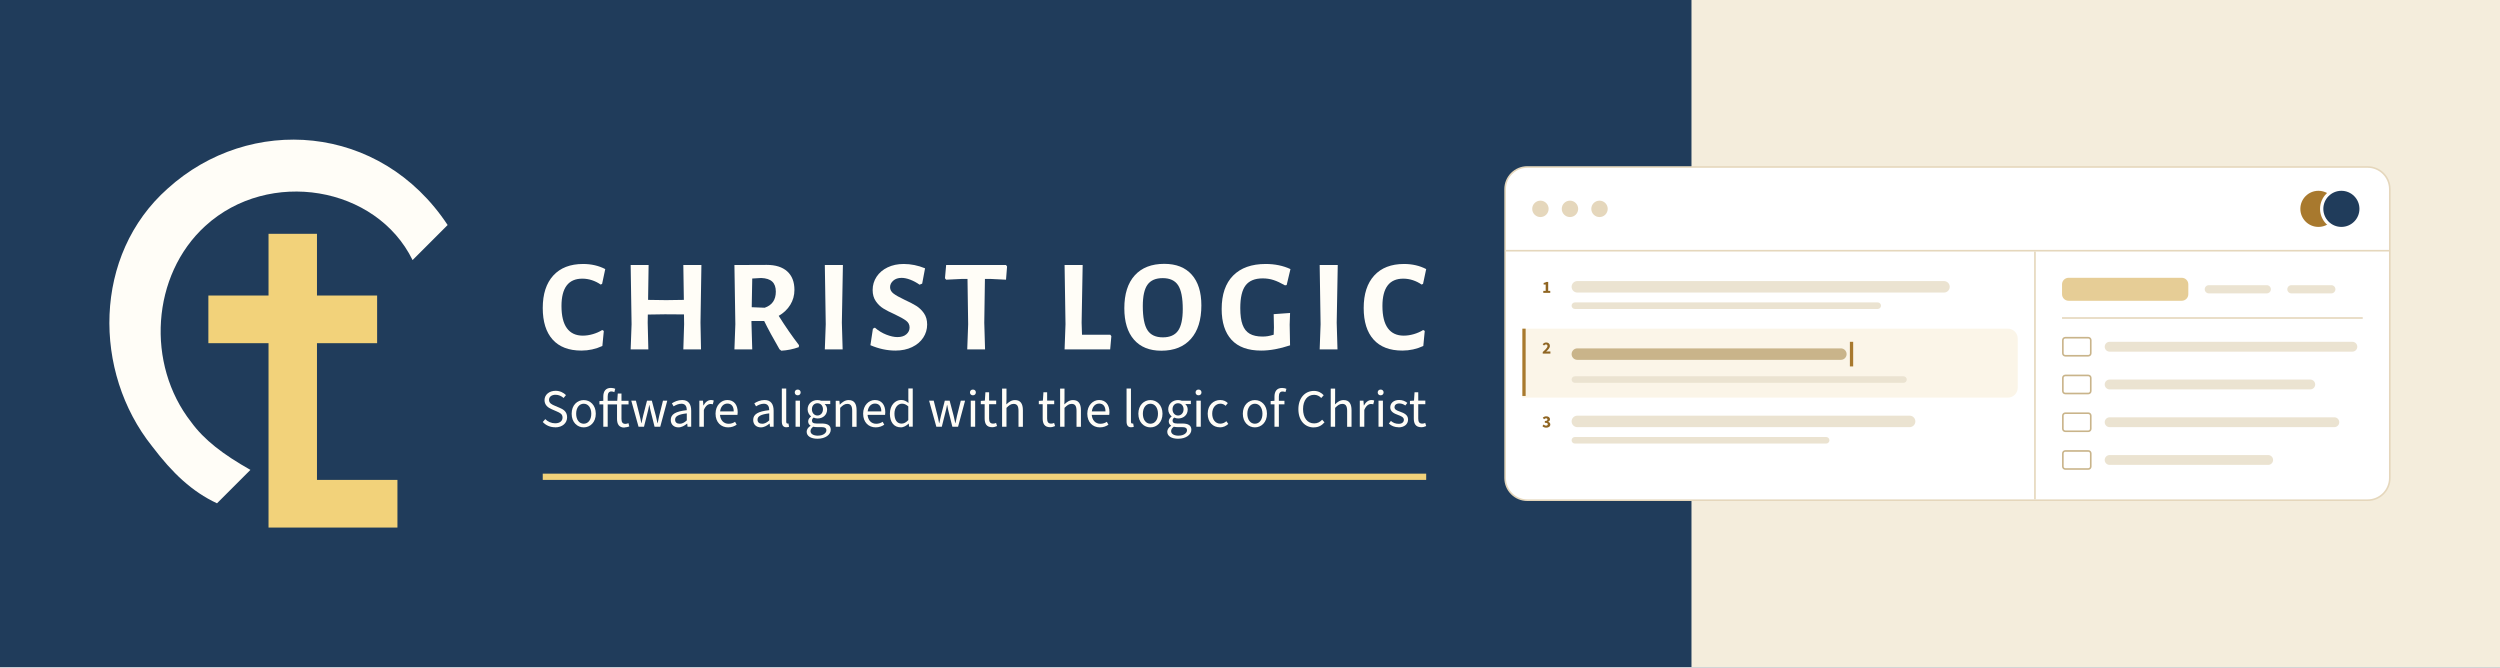
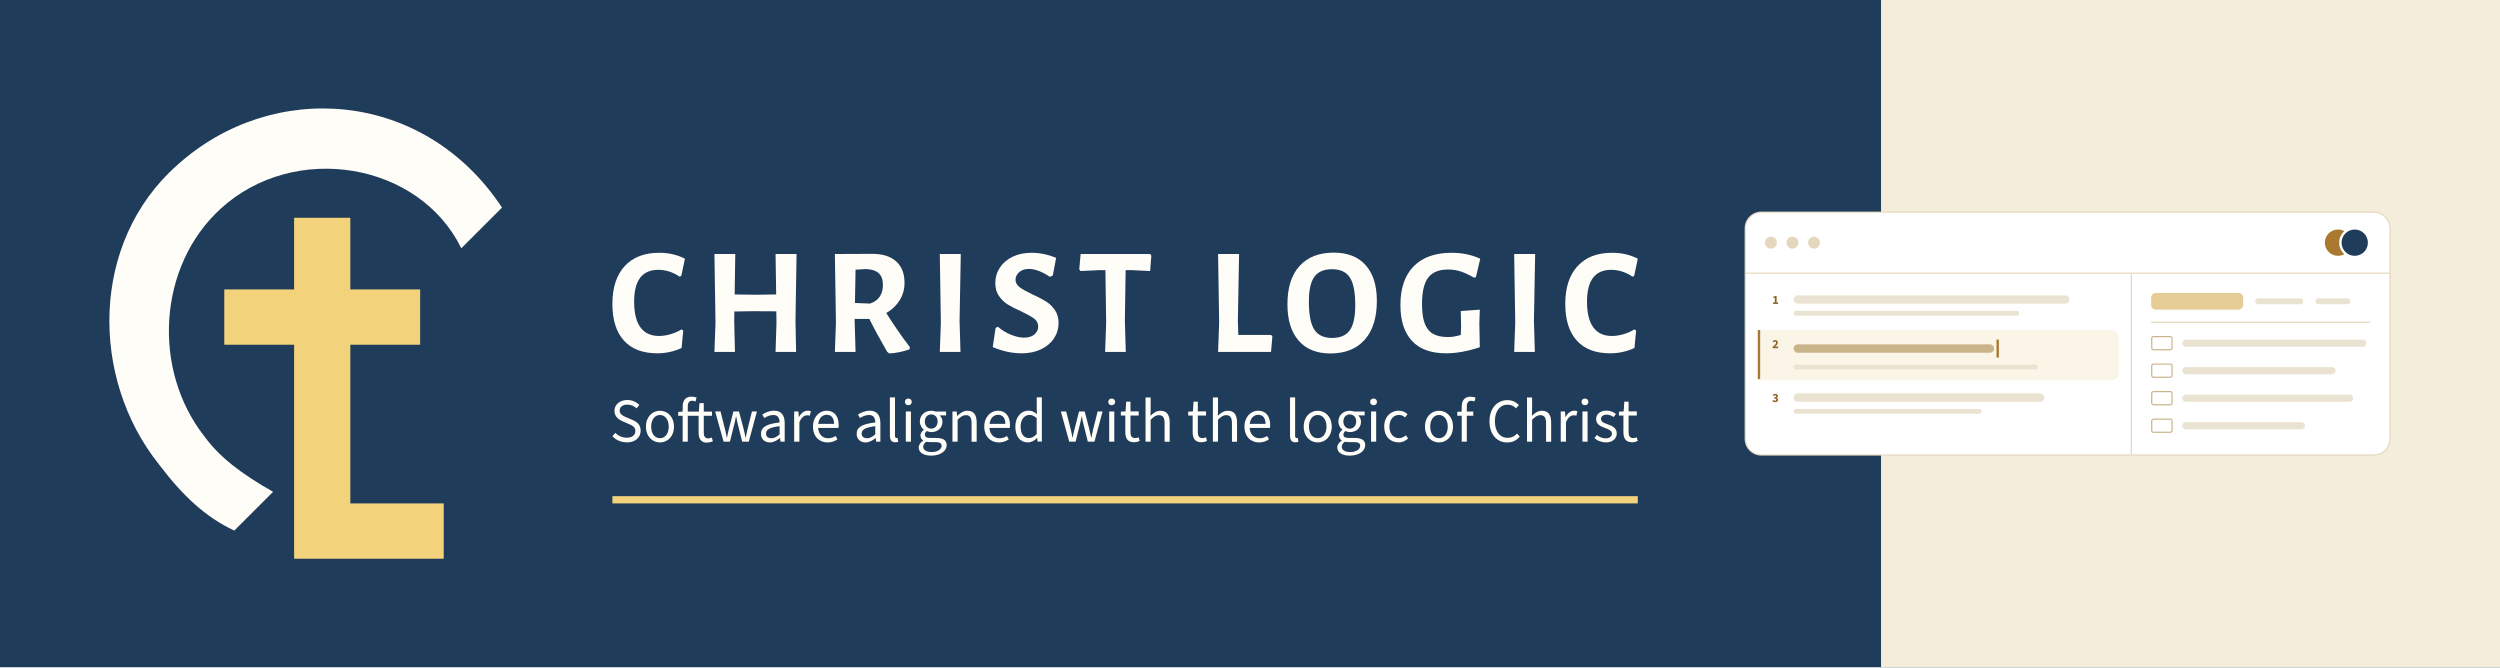
<svg xmlns="http://www.w3.org/2000/svg" width="1600" height="427" viewBox="0 0 1600 427" role="img" aria-label="Christ Logic: Software aligned with the logic of Christ">
  <rect width="1600" height="427" fill="#203C5B" />
-   <rect x="1082.549" width="517.451" height="427" fill="#F4EDDC" />
-   <g transform="translate(29.359 73.138) scale(0.5)">
+   <rect x="1203.866" width="396.134" height="427" fill="#F4EDDC" />
+   <g transform="translate(22.828 50.581) scale(0.580352)">
    <g transform="translate(20 0)">
      <path data-part="c" fill="#FFFDF7" d="M 494.257,141.743 C 407.938,11.134 240.859,0.181 136,95 C 40,180 40,330 116,425 C 142.113,459.469 167.135,483.028 199.044,497.956 L 241.821,455.179 C 206.765,435.368 182.61,416.839 166,394 C 108,320 115,206 184,143 C 265.572,68.522 403.047,91.874 449.377,186.623 Z" />
      <path data-part="cross" fill="#F2D27A" d="M 265,153 H 327 V 232 H 404 V 293 H 327 V 468 H 430 V 529 H 265 V 293 H 188 V 232 H 265 Z" />
    </g>
  </g>
-   <g fill="#FFFDF7" transform="translate(345.012 223.616) scale(0.08384992 -0.08384992)">
+   <g fill="#FFFDF7" transform="translate(389.207 225.242) scale(0.09732493 -0.09732493)">
    <path transform="translate(0.000 0.000)" d="M505 613 481 500 470 495Q440 516 404.0 528.0Q368 540 330 540Q171 540 171 331Q171 218 212.5 161.5Q254 105 334 105Q371 105 410.5 116.5Q450 128 482 148L494 141L483 26Q407 -9 323 -9Q179 -9 103.5 75.0Q28 159 28 316Q28 476 108.5 564.0Q189 652 336 652Q430 652 505 613Z" />
    <path transform="translate(617.000 0.000)" d="M615 204 619 0H484L490 192L489 267L344 268L213 266L212 204L217 0H82L89 192L82 644H219L215 378L353 376L488 378L484 644H622Z" />
    <path transform="translate(1413.000 0.000)" d="M571 32 569 17Q504 -6 436 -10L422 1Q350 125 305 217H208V204L214 0H78L85 192L78 644L325 645Q426 645 481.0 595.5Q536 546 536 454Q536 392 504.5 340.5Q473 289 416 256Q494 132 571 32ZM210 322 309 318Q394 347 394 441Q394 492 366.5 517.5Q339 543 282 545L214 541Z" />
    <path transform="translate(2103.000 0.000)" d="M208 204 214 0H78L85 192L78 644H216Z" />
    <path transform="translate(2498.000 0.000)" d="M448 619 426 502 406 494Q372 518 335.5 532.0Q299 546 269 546Q229 546 205.0 524.5Q181 503 181 475Q181 446 207.5 426.0Q234 406 291 379Q346 354 380.5 332.5Q415 311 439.5 276.0Q464 241 464 190Q464 135 434.0 89.5Q404 44 349.0 17.5Q294 -9 222 -9Q127 -9 31 32L50 158L65 166Q105 131 152.5 112.5Q200 94 237 94Q281 94 305.5 115.5Q330 137 330 167Q330 199 303.5 219.0Q277 239 218 267Q164 291 130.0 312.0Q96 333 72.0 368.0Q48 403 48 453Q48 509 78.0 554.5Q108 600 162.0 626.0Q216 652 285 652Q367 652 448 619Z" />
    <path transform="translate(3083.000 0.000)" d="M489 633 481 532 360 538H320L315 204L321 0H185L192 192L187 538H147L24 532L15 543L24 644H481Z" />
    <path transform="translate(3937.000 0.000)" d="M431 101 422 0H74L81 192L74 644H212L204 204L207 112H423Z" />
    <path transform="translate(4439.000 0.000)" d="M616 336Q616 170 536.0 80.0Q456 -10 310 -10Q175 -10 101.5 74.5Q28 159 28 314Q28 477 107.5 565.0Q187 653 333 653Q469 653 542.5 570.5Q616 488 616 336ZM169 331Q169 202 204.5 147.0Q240 92 322 92Q402 92 438.0 142.5Q474 193 474 308Q474 435 438.5 489.5Q403 544 321 544Q241 544 205.0 494.0Q169 444 169 331Z" />
    <path transform="translate(5182.000 0.000)" d="M553 613 524 491 511 489Q462 517 423.5 529.5Q385 542 341 542Q252 542 211.0 489.0Q170 436 170 315Q170 235 187.5 188.0Q205 141 242.0 119.5Q279 98 340 98Q361 98 379.5 101.0Q398 104 425 112L427 167L425 269L550 278L547 188L550 31Q430 -9 329 -9Q179 -9 103.5 73.0Q28 155 28 308Q28 475 115.5 563.5Q203 652 364 652Q469 652 553 613Z" />
    <path transform="translate(5880.000 0.000)" d="M208 204 214 0H78L85 192L78 644H216Z" />
    <path transform="translate(6266.000 0.000)" d="M505 613 481 500 470 495Q440 516 404.0 528.0Q368 540 330 540Q171 540 171 331Q171 218 212.5 161.5Q254 105 334 105Q371 105 410.5 116.5Q450 128 482 148L494 141L483 26Q407 -9 323 -9Q179 -9 103.5 75.0Q28 159 28 316Q28 476 108.5 564.0Q189 652 336 652Q430 652 505 613Z" />
  </g>
-   <g fill="#FFFDF7" transform="translate(345.952 273.106) scale(0.03432283 -0.03432283)">
+   <g fill="#FFFDF7" transform="translate(390.299 282.684) scale(0.03983865 -0.03983865)">
    <path transform="translate(0.000 0.000)" d="M272 -12C411 -12 495 71 495 175C495 273 438 318 360 351L266 391C215 413 158 437 158 500C158 559 207 596 281 596C339 596 389 572 430 536L474 590C428 636 360 670 281 670C160 670 74 596 74 496C74 401 144 354 206 327L300 286C362 259 410 238 410 171C410 107 359 64 273 64C203 64 135 93 88 142L41 88C98 27 177 -10 271 -10Z" />
    <path transform="translate(534.000 0.000)" d="M271 -12C390 -12 496 81 496 242C496 404 390 497 271 497C152 497 46 404 46 242C46 81 152 -12 271 -12ZM271 56C187 56 130 131 130 242C130 353 187 429 271 429C355 429 412 353 412 242C412 131 355 56 271 56Z" />
    <path transform="translate(1074.000 0.000)" d="M96 0H178V563C178 626 201 658 247 658C264 658 283 654 302 645L319 708C297 717 268 724 238 724C141 724 96 661 96 562V-1ZM491 -13C521 -13 554 -4 581 5L565 67C549 60 527 53 510 53C454 53 435 87 435 146V416H567V483H435V619H366L356 483H96L24 478V416H352V147C352 50 387 -16 490 -16Z" />
    <path transform="translate(1668.000 0.000)" d="M159 0H261L326 260C338 305 348 347 358 404H362C372 347 381 305 393 260L458 0H564L695 486H615L545 205C534 161 526 119 516 67H512C502 119 492 161 481 205L407 486H317L245 205C234 161 224 119 214 67H210C202 119 192 161 181 205L110 486H24L159 0Z" />
    <path transform="translate(2377.000 0.000)" d="M194 -12C254 -12 307 19 355 58H358L364 0H432V298C432 420 381 498 263 498C185 498 117 466 72 436L104 380C143 404 194 429 250 429C329 429 350 370 350 309C143 286 51 235 51 126C51 38 113 -12 194 -12ZM217 56C170 56 132 77 132 131C132 193 187 230 350 249V118C303 76 263 55 216 55Z" />
    <path transform="translate(2881.000 0.000)" d="M82 0H164V312C197 394 246 424 287 424C306 424 317 422 331 418L349 488C334 495 319 498 297 498C241 498 191 459 158 397H155L148 486H80V0Z" />
    <path transform="translate(3218.000 0.000)" d="M279 -12C345 -12 397 9 439 38L409 92C375 69 335 55 288 55C200 55 127 120 127 244C127 380 199 432 266 432C341 432 384 380 384 286H104V221H454C457 237 458 253 458 270C458 408 389 498 264 498C152 498 45 401 45 243C45 82 148 -12 279 -12Z" />
    <path transform="translate(3914.000 0.000)" d="M194 -12C254 -12 307 19 355 58H358L364 0H432V298C432 420 381 498 263 498C185 498 117 466 72 436L104 380C143 404 194 429 250 429C329 429 350 370 350 309C143 286 51 235 51 126C51 38 113 -12 194 -12ZM217 56C170 56 132 77 132 131C132 193 187 230 350 249V118C303 76 263 55 216 55Z" />
    <path transform="translate(4418.000 0.000)" d="M169 -9C189 -9 204 -6 216 -1L204 61C196 59 192 59 187 59C174 59 163 68 163 94V712H81V100C81 29 106 -10 168 -10Z" />
    <path transform="translate(4673.000 0.000)" d="M82 0H164V486H82V0ZM122 586C154 586 177 607 177 640C177 672 154 693 122 693C90 693 67 672 67 640C67 607 90 586 122 586Z" />
    <path transform="translate(4919.000 0.000)" d="M246 -224C396 -224 492 -146 492 -56C492 25 435 60 322 60H227C162 60 142 82 142 113C142 140 155 156 173 171C195 160 222 154 246 154C345 154 424 218 424 321C424 365 406 397 382 418V422H483V485H313C295 492 271 497 244 497C145 497 61 430 61 324C61 266 92 219 124 194V190C99 172 71 140 71 100C71 62 90 36 115 21V17C70 -12 43 -51 43 -93C43 -177 125 -224 244 -224ZM244 209C188 209 141 254 141 325C141 396 187 438 244 438C301 438 347 396 347 325C347 254 300 209 244 209ZM256 -167C168 -167 115 -134 115 -82C115 -54 130 -25 165 0C187 -5 210 -7 229 -7H313C377 -7 411 -22 411 -67C411 -118 350 -166 257 -166Z" />
    <path transform="translate(5423.000 0.000)" d="M82 0H164V352C213 401 247 426 297 426C361 426 388 387 388 296V-1H470V307C470 431 424 497 322 497C255 497 205 460 159 414H156L149 484H81V-2Z" />
    <path transform="translate(5970.000 0.000)" d="M279 -12C345 -12 397 9 439 38L409 92C375 69 335 55 288 55C200 55 127 120 127 244C127 380 199 432 266 432C341 432 384 380 384 286H104V221H454C457 237 458 253 458 270C458 408 389 498 264 498C152 498 45 401 45 243C45 82 148 -12 279 -12Z" />
    <path transform="translate(6466.000 0.000)" d="M248 -12C306 -12 358 20 396 58H399L406 1H474V713H392V526L395 443C352 478 315 499 258 499C147 499 48 401 48 243C48 81 127 -11 248 -11ZM266 58C181 58 133 127 133 244C133 355 195 430 273 430C313 430 350 416 391 379V124C350 80 311 58 266 58Z" />
    <path transform="translate(7221.000 0.000)" d="M159 0H261L326 260C338 305 348 347 358 404H362C372 347 381 305 393 260L458 0H564L695 486H615L545 205C534 161 526 119 516 67H512C502 119 492 161 481 205L407 486H317L245 205C234 161 224 119 214 67H210C202 119 192 161 181 205L110 486H24L159 0Z" />
    <path transform="translate(7940.000 0.000)" d="M82 0H164V486H82V0ZM122 586C154 586 177 607 177 640C177 672 154 693 122 693C90 693 67 672 67 640C67 607 90 586 122 586Z" />
    <path transform="translate(8186.000 0.000)" d="M235 -9C268 -9 300 0 326 13L308 71C289 61 270 58 253 58C197 58 178 92 178 152V420H310V487H178V643H109L99 487L23 482V420H95V154C95 57 130 -9 234 -9Z" />
    <path transform="translate(8524.000 0.000)" d="M82 0H164V352C213 401 247 426 297 426C361 426 388 387 388 296V-1H470V307C470 431 424 497 322 497C255 497 206 460 161 416L164 516V711H82V-1Z" />
    <path transform="translate(9268.000 0.000)" d="M235 -9C268 -9 300 0 326 13L308 71C289 61 270 58 253 58C197 58 178 92 178 152V420H310V487H178V643H109L99 487L23 482V420H95V154C95 57 130 -9 234 -9Z" />
    <path transform="translate(9606.000 0.000)" d="M82 0H164V352C213 401 247 426 297 426C361 426 388 387 388 296V-1H470V307C470 431 424 497 322 497C255 497 206 460 161 416L164 516V711H82V-1Z" />
    <path transform="translate(10150.000 0.000)" d="M279 -12C345 -12 397 9 439 38L409 92C375 69 335 55 288 55C200 55 127 120 127 244C127 380 199 432 266 432C341 432 384 380 384 286H104V221H454C457 237 458 253 458 270C458 408 389 498 264 498C152 498 45 401 45 243C45 82 148 -12 279 -12Z" />
    <path transform="translate(10846.000 0.000)" d="M169 -9C189 -9 204 -6 216 -1L204 61C196 59 192 59 187 59C174 59 163 68 163 94V712H81V100C81 29 106 -10 168 -10Z" />
    <path transform="translate(11101.000 0.000)" d="M271 -12C390 -12 496 81 496 242C496 404 390 497 271 497C152 497 46 404 46 242C46 81 152 -12 271 -12ZM271 56C187 56 130 131 130 242C130 353 187 429 271 429C355 429 412 353 412 242C412 131 355 56 271 56Z" />
    <path transform="translate(11643.000 0.000)" d="M246 -224C396 -224 492 -146 492 -56C492 25 435 60 322 60H227C162 60 142 82 142 113C142 140 155 156 173 171C195 160 222 154 246 154C345 154 424 218 424 321C424 365 406 397 382 418V422H483V485H313C295 492 271 497 244 497C145 497 61 430 61 324C61 266 92 219 124 194V190C99 172 71 140 71 100C71 62 90 36 115 21V17C70 -12 43 -51 43 -93C43 -177 125 -224 244 -224ZM244 209C188 209 141 254 141 325C141 396 187 438 244 438C301 438 347 396 347 325C347 254 300 209 244 209ZM256 -167C168 -167 115 -134 115 -82C115 -54 130 -25 165 0C187 -5 210 -7 229 -7H313C377 -7 411 -22 411 -67C411 -118 350 -166 257 -166Z" />
    <path transform="translate(12147.000 0.000)" d="M82 0H164V486H82V0ZM122 586C154 586 177 607 177 640C177 672 154 693 122 693C90 693 67 672 67 640C67 607 90 586 122 586Z" />
    <path transform="translate(12393.000 0.000)" d="M275 -12C336 -12 390 13 431 52L395 103C366 76 326 57 282 57C192 57 131 132 131 243C131 355 196 430 283 430C325 430 356 414 381 390L422 441C388 474 344 498 280 498C156 498 47 405 47 243C47 82 146 -11 277 -11Z" />
    <path transform="translate(13049.000 0.000)" d="M271 -12C390 -12 496 81 496 242C496 404 390 497 271 497C152 497 46 404 46 242C46 81 152 -12 271 -12ZM271 56C187 56 130 131 130 242C130 353 187 429 271 429C355 429 412 353 412 242C412 131 355 56 271 56Z" />
    <path transform="translate(13589.000 0.000)" d="M96 0H178V563C178 625 201 657 247 657C264 657 282 654 301 647L319 707C298 716 268 723 238 723C141 723 96 660 96 561V-2ZM25 417H282V484H101L25 479V417Z" />
    <path transform="translate(14081.000 0.000)" d="M339 -12C423 -12 485 22 537 82L493 131C452 86 405 62 344 62C217 62 137 165 137 330C137 493 220 595 343 595C397 595 441 573 476 536L522 587C484 631 420 668 341 668C175 668 50 539 50 327C50 113 173 -13 337 -13Z" />
    <path transform="translate(14652.000 0.000)" d="M82 0H164V352C213 401 247 426 297 426C361 426 388 387 388 296V-1H470V307C470 431 424 497 322 497C255 497 206 460 161 416L164 516V711H82V-1Z" />
    <path transform="translate(15196.000 0.000)" d="M82 0H164V312C197 394 246 424 287 424C306 424 317 422 331 418L349 488C334 495 319 498 297 498C241 498 191 459 158 397H155L148 486H80V0Z" />
    <path transform="translate(15543.000 0.000)" d="M82 0H164V486H82V0ZM122 586C154 586 177 607 177 640C177 672 154 693 122 693C90 693 67 672 67 640C67 607 90 586 122 586Z" />
    <path transform="translate(15789.000 0.000)" d="M209 -12C324 -12 387 54 387 133C387 222 313 254 237 281C177 302 134 320 134 365C134 401 162 434 224 434C267 434 302 420 336 396L374 444C336 476 283 499 222 499C117 499 55 439 55 361C55 281 126 246 199 220C254 200 309 179 309 129C309 88 277 54 213 54C152 54 109 73 67 108L29 60C73 16 138 -10 210 -10Z" />
    <path transform="translate(16188.000 0.000)" d="M235 -9C268 -9 300 0 326 13L308 71C289 61 270 58 253 58C197 58 178 92 178 152V420H310V487H178V643H109L99 487L23 482V420H95V154C95 57 130 -9 234 -9Z" />
  </g>
-   <rect x="347.360" y="303.138" width="565.400" height="4.000" fill="#F2D27A" />
-   <g transform="translate(962.760 106.355) scale(1.050445)">
+   <rect x="391.932" y="317.543" width="656.262" height="4.643" fill="#F2D27A" />
+   <g transform="translate(1116.555 135.405) scale(0.765639)">
    <rect width="540" height="204" rx="14" fill="#E5D7BC" />
    <rect x="1" y="1" width="538" height="202" rx="13" fill="#FFFFFF" />
    <rect x="1" y="51" width="538" height="1" fill="#E5D7BC" />
    <circle cx="22" cy="26" r="5" fill="#E5D7BC" />
    <circle cx="40" cy="26" r="5" fill="#E5D7BC" />
    <circle cx="58" cy="26" r="5" fill="#E5D7BC" />
    <circle cx="496" cy="26" r="11" fill="#A8792E" />
    <circle cx="510" cy="26" r="13" fill="#FFFFFF" />
    <circle cx="510" cy="26" r="11" fill="#203C5B" />
    <rect x="322.8" y="52" width="1" height="151" fill="#E5D7BC" />
    <g fill="#8F6522" transform="translate(23.000 77.200) scale(0.0105 -0.0105)">
      <path transform="translate(0.000 0.000)" d="M70 0H475V119H356V635H248C204 607 159 590 91 577V486H210V119H71V0Z" />
    </g>
    <rect x="41.00" y="70.00" width="230.38" height="7" rx="3.5" fill="#EBE3D1" />
    <rect x="41.00" y="83.00" width="188.50" height="4" rx="2.0" fill="#EBE3D1" />
    <path d="M11 99H306.8a6 6 0 0 1 6 6V135a6 6 0 0 1-6 6H11Z" fill="#FBF5E8" />
    <rect x="11" y="99" width="2" height="41" fill="#A8792E" />
    <g fill="#8F6522" transform="translate(23.000 114.200) scale(0.0105 -0.0105)">
      <path transform="translate(0.000 0.000)" d="M37 0H484V124H343C314 124 270 120 237 116C350 227 455 331 455 446C455 567 370 647 245 647C156 647 97 612 36 544L112 468C144 502 180 533 225 533C281 533 315 499 315 438C315 349 199 235 39 92V1Z" />
    </g>
    <rect x="41.00" y="111.00" width="167.55" height="7" rx="3.5" fill="#C9B48A" />
    <rect x="210.55" y="107" width="2" height="15" fill="#A8792E" />
    <rect x="41.00" y="128.00" width="204.20" height="4" rx="2.0" fill="#EBE3D1" />
    <g fill="#8F6522" transform="translate(23.000 159.200) scale(0.0105 -0.0105)">
      <path transform="translate(0.000 0.000)" d="M243 -12C371 -12 479 55 479 173C479 255 426 307 353 328V332C421 361 459 408 459 473C459 585 372 648 240 648C163 648 99 617 41 567L115 477C154 512 188 532 233 532C283 532 311 507 311 462C311 412 275 377 161 377V273C299 273 332 239 332 183C332 134 291 107 229 107C176 107 129 134 90 171L22 78C69 24 141 -12 244 -12Z" />
    </g>
    <rect x="41.00" y="152.00" width="209.44" height="7" rx="3.5" fill="#EBE3D1" />
    <rect x="41.00" y="165.00" width="157.08" height="4" rx="2.0" fill="#EBE3D1" />
    <rect x="339.8" y="68" width="76.94" height="14" rx="4" fill="#E6CD96" />
    <rect x="426.74" y="72.50" width="40.30" height="5" rx="2.5" fill="#EBE3D1" />
    <rect x="477.05" y="72.50" width="29.31" height="5" rx="2.5" fill="#EBE3D1" />
    <rect x="339.8" y="92" width="183.2" height="1" fill="#E5D7BC" />
    <rect x="339.8" y="104" width="18" height="12" rx="2" fill="#C9B48A" />
    <rect x="340.8" y="105" width="16" height="10" rx="1" fill="#FFFFFF" />
    <rect x="365.80" y="107.00" width="153.89" height="6" rx="3.0" fill="#EBE3D1" />
    <rect x="339.8" y="127" width="18" height="12" rx="2" fill="#C9B48A" />
    <rect x="340.8" y="128" width="16" height="10" rx="1" fill="#FFFFFF" />
    <rect x="365.80" y="130.00" width="128.24" height="6" rx="3.0" fill="#EBE3D1" />
    <rect x="339.8" y="150" width="18" height="12" rx="2" fill="#C9B48A" />
    <rect x="340.8" y="151" width="16" height="10" rx="1" fill="#FFFFFF" />
    <rect x="365.80" y="153.00" width="142.90" height="6" rx="3.0" fill="#EBE3D1" />
    <rect x="339.8" y="173" width="18" height="12" rx="2" fill="#C9B48A" />
    <rect x="340.8" y="174" width="16" height="10" rx="1" fill="#FFFFFF" />
    <rect x="365.80" y="176.00" width="102.59" height="6" rx="3.0" fill="#EBE3D1" />
  </g>
</svg>
